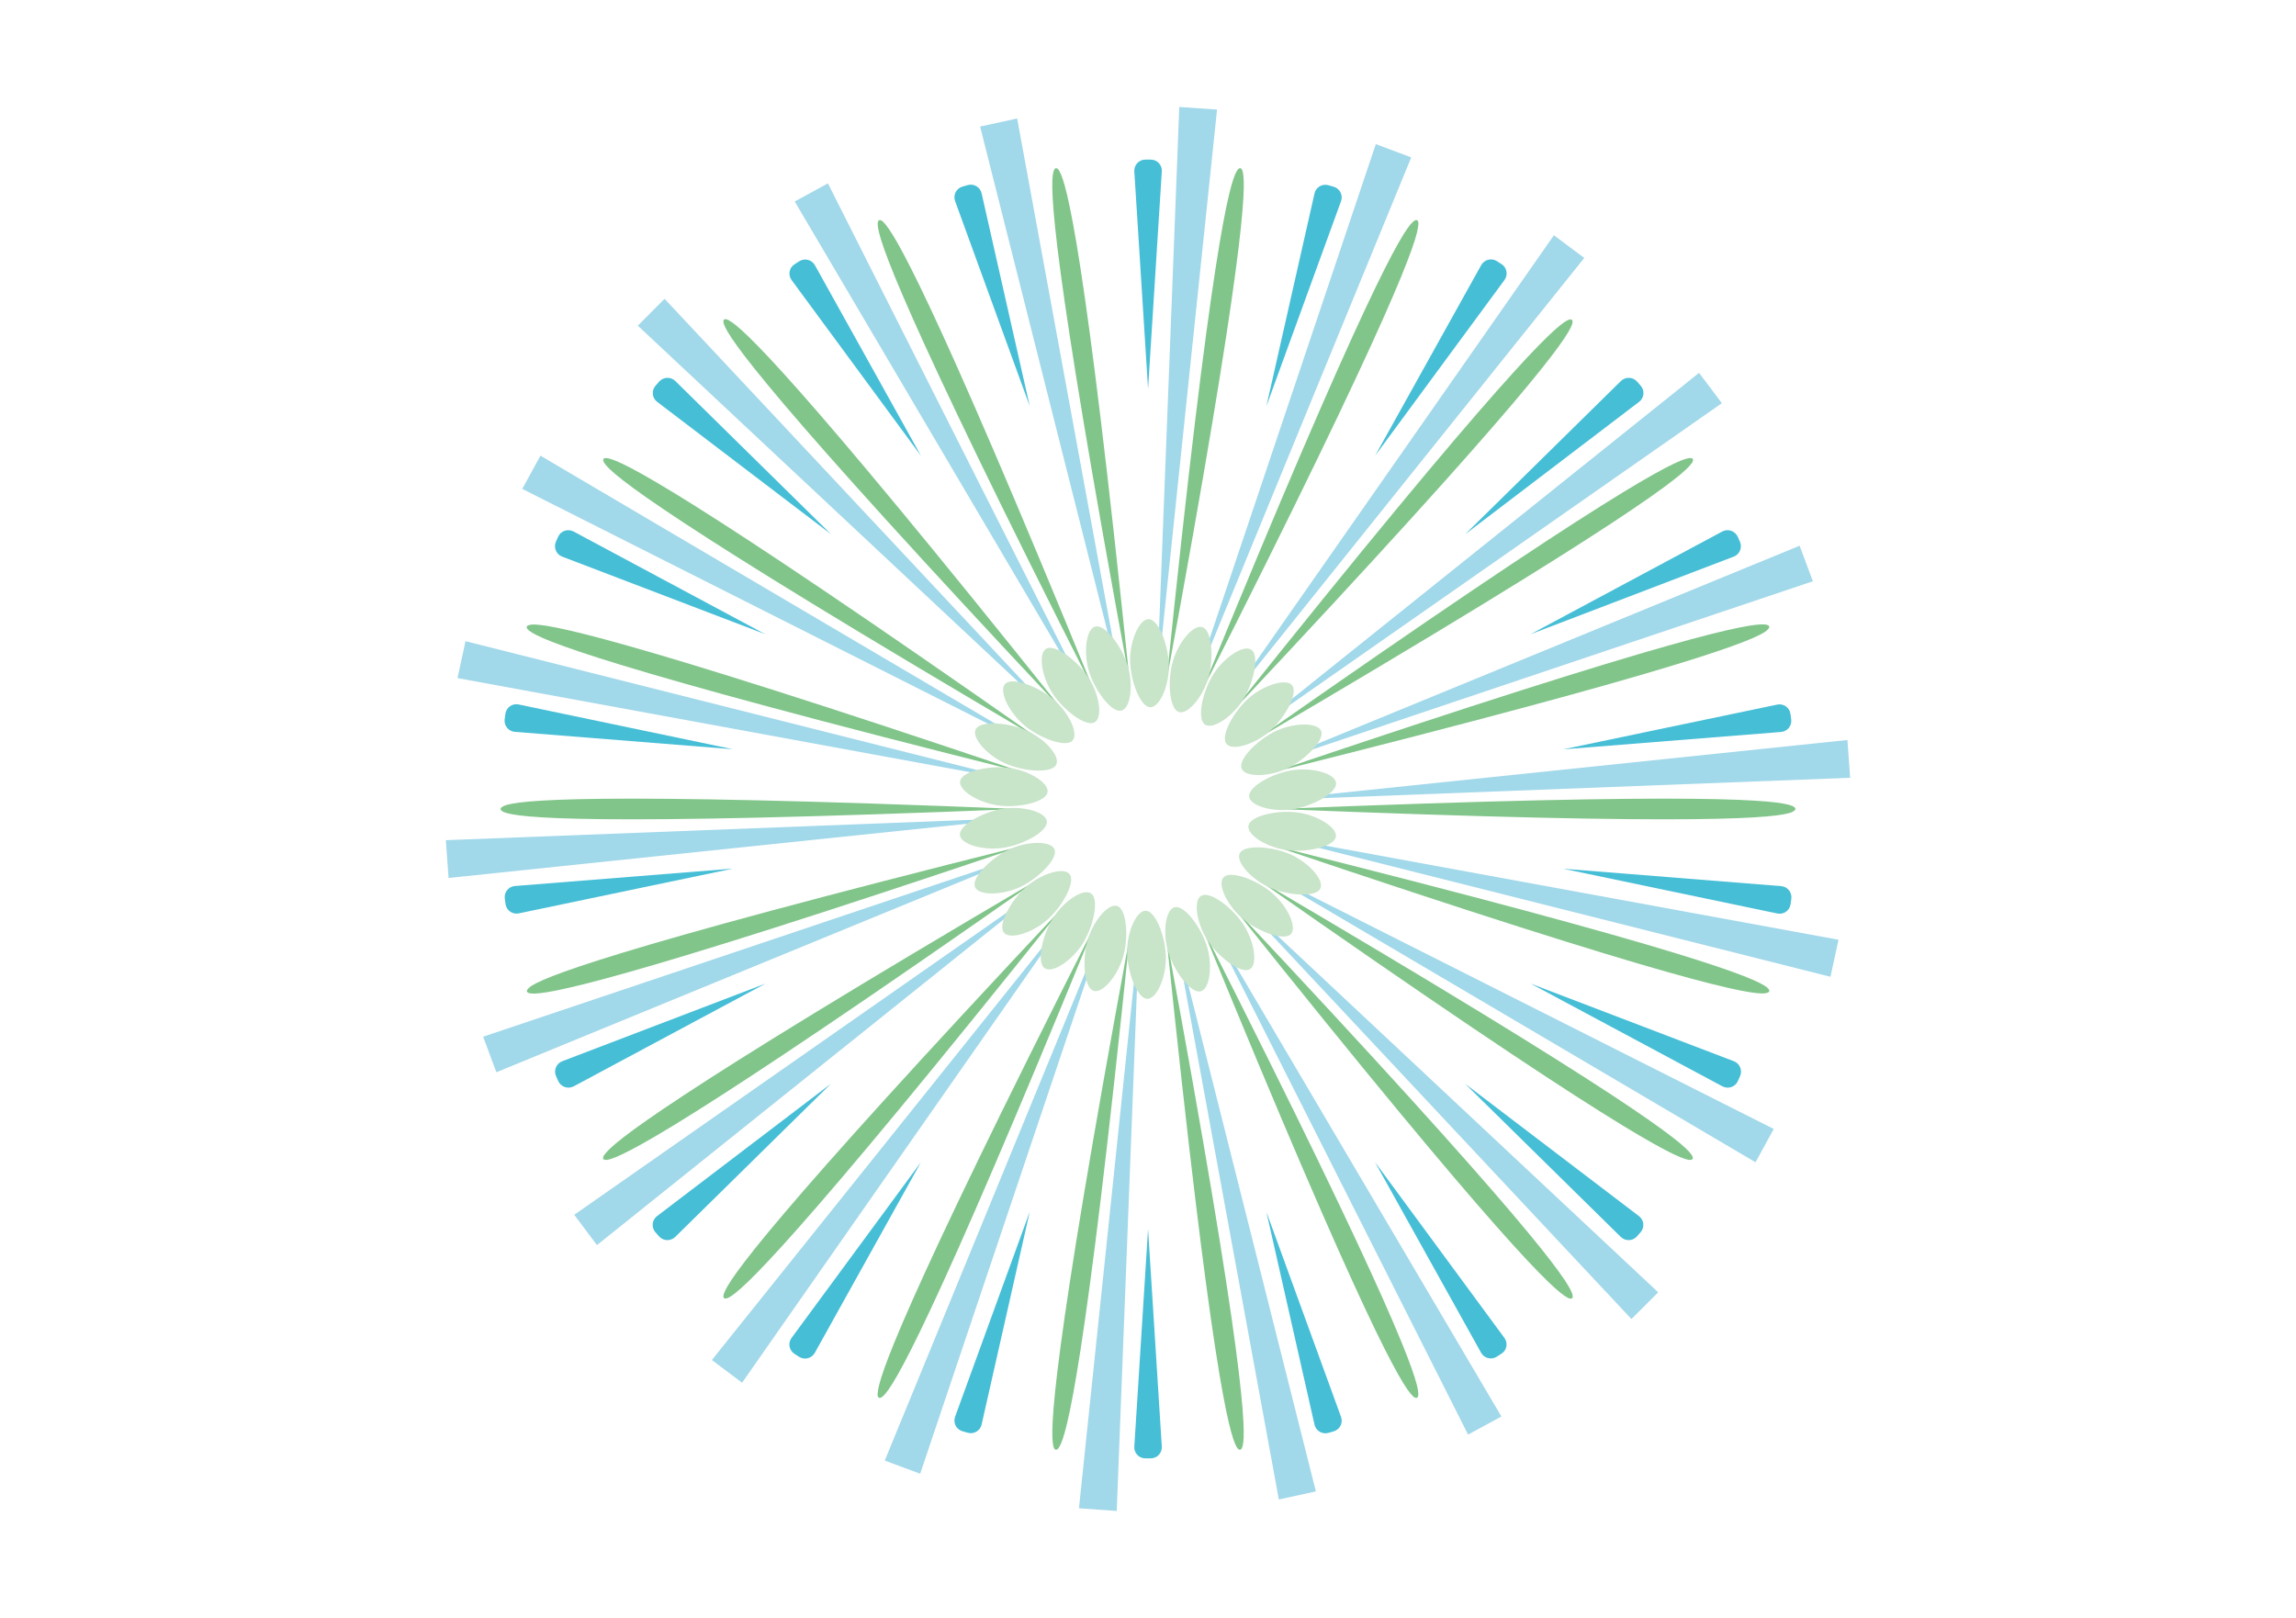
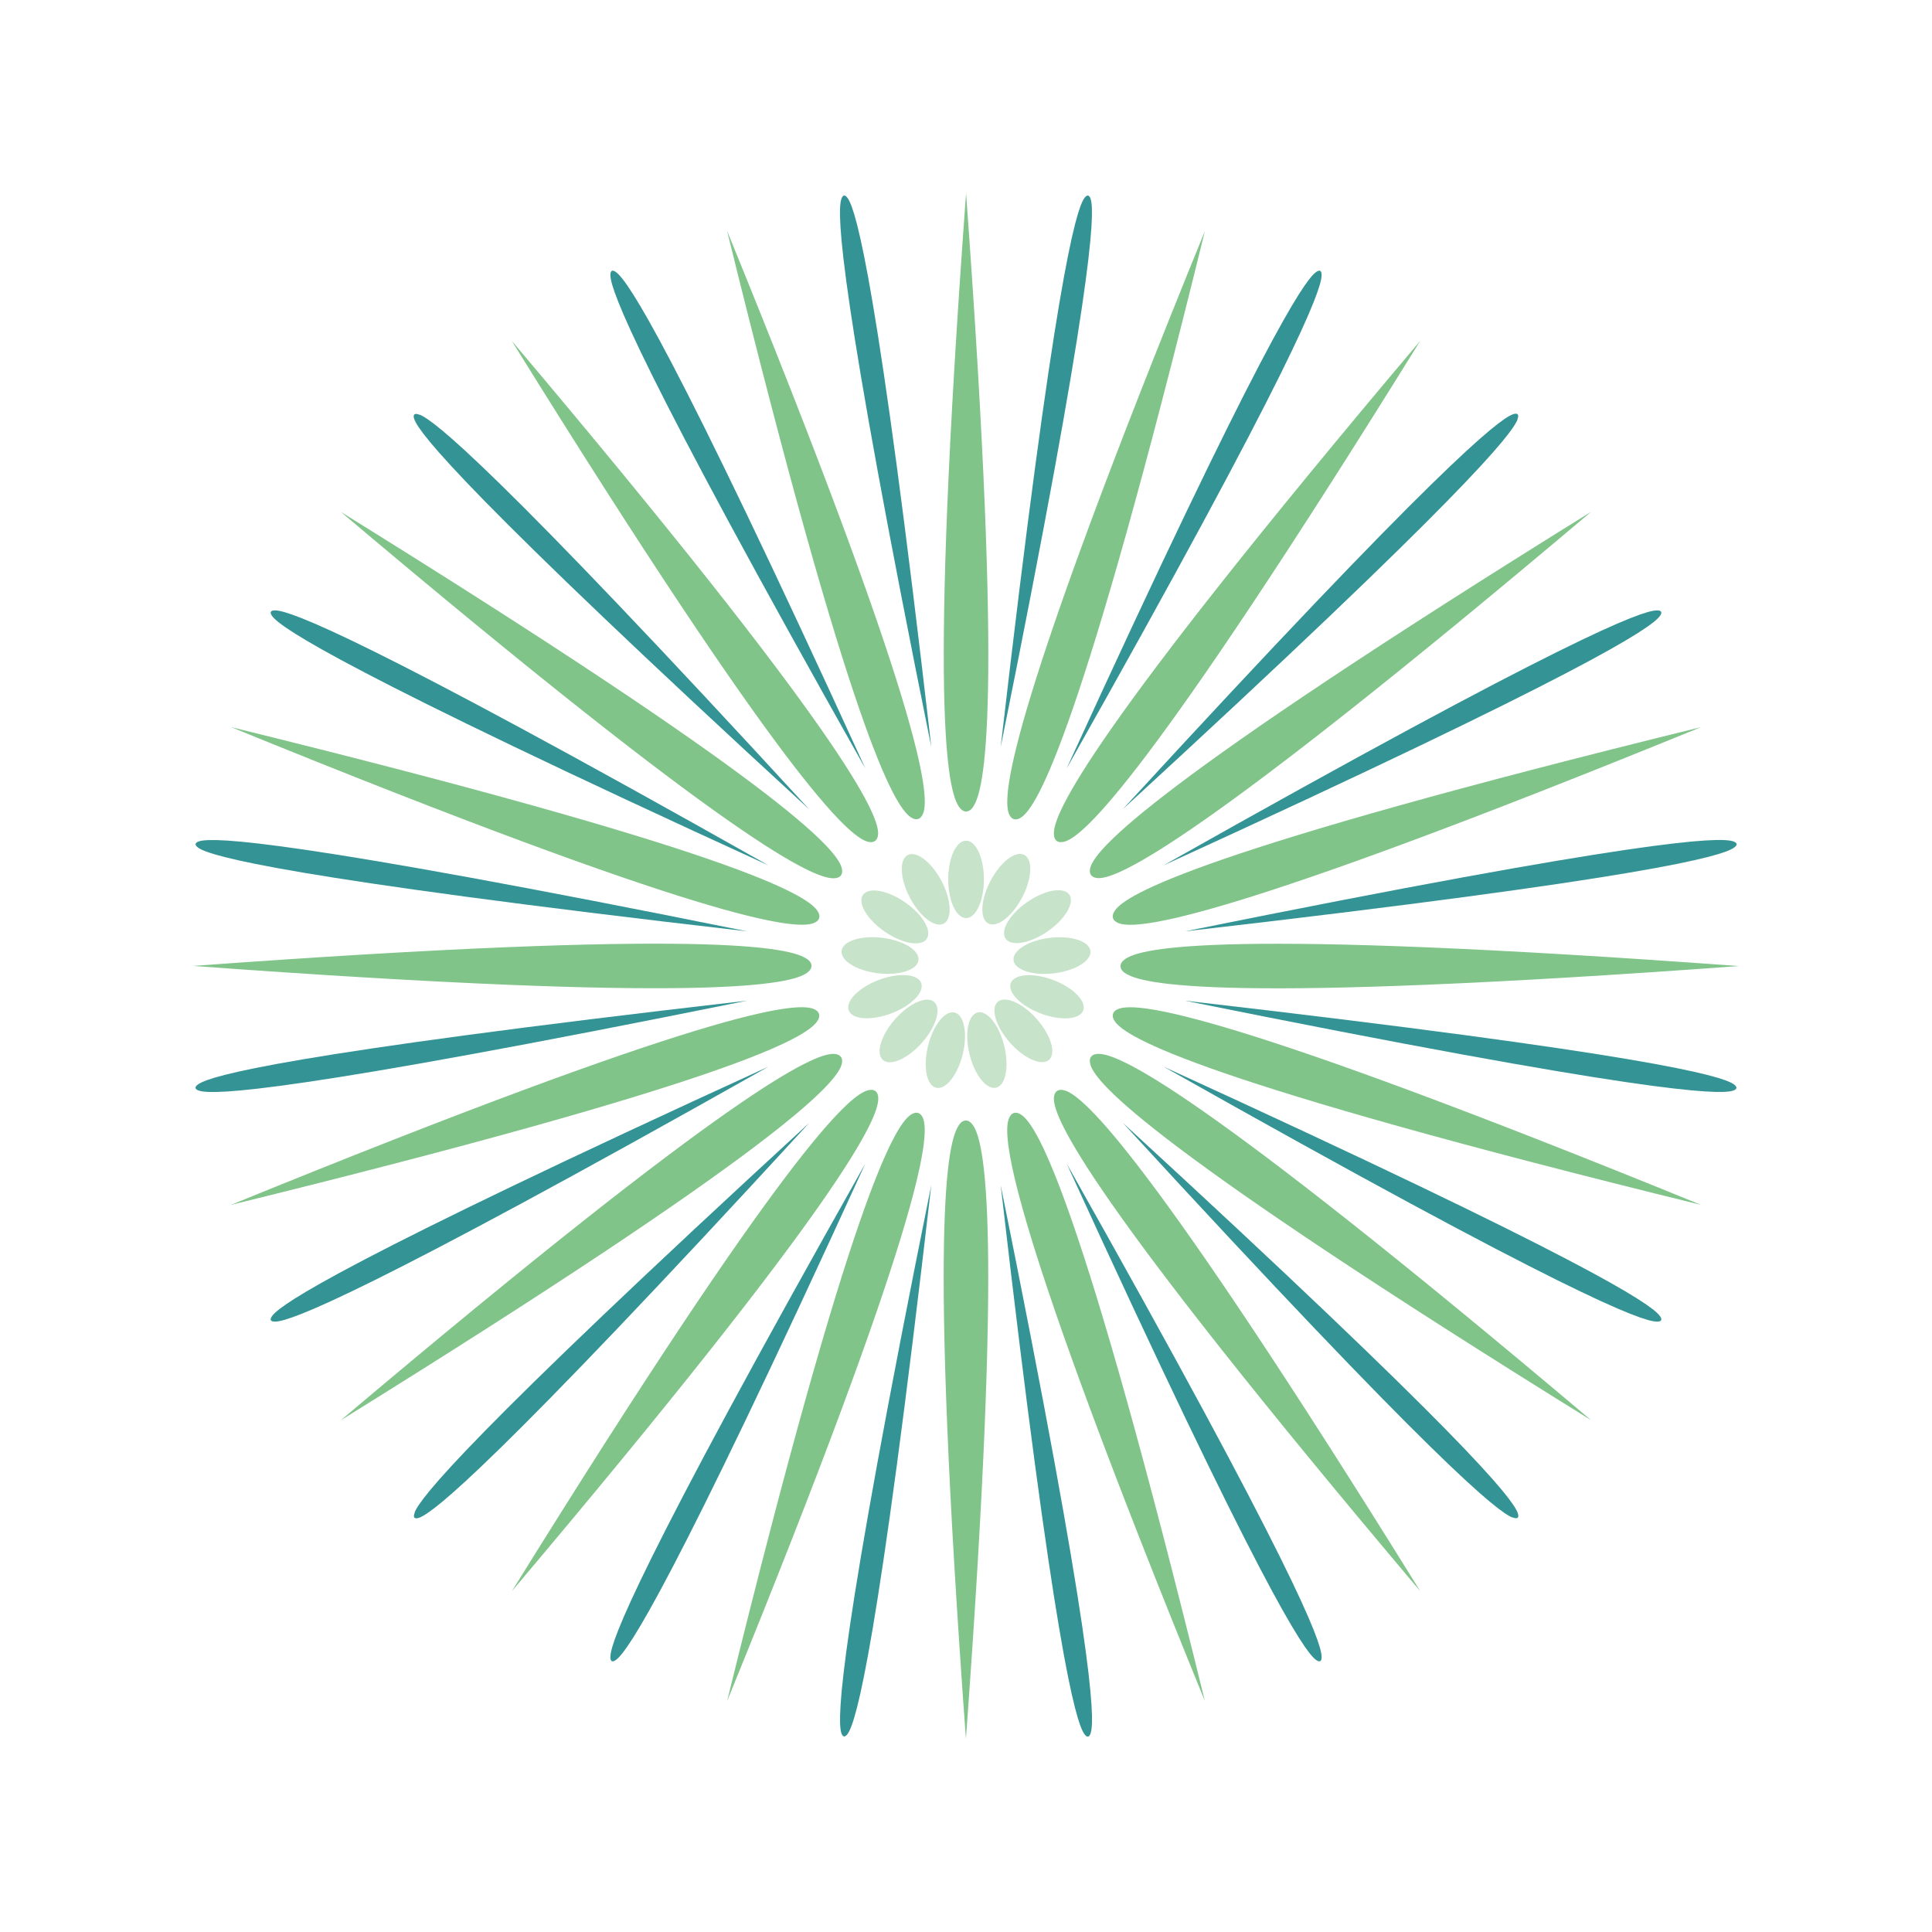
- <svg xmlns="http://www.w3.org/2000/svg" id="_图层_1" data-name="图层_1" viewBox="0 0 185.39 130.66">
+ <svg xmlns="http://www.w3.org/2000/svg" id="_图层_1" data-name="图层_1" viewBox="0 0 141.73 141.73">
  <defs>
    <style>
      .cls-1 {
-         fill: #c8e4c9;
+         fill: #c7e3c9;
      }

      .cls-2 {
-         fill: #a1d8ea;
+         fill: #349394;
      }

      .cls-3 {
-         fill: #81c58a;
-       }
- 
-       .cls-4 {
-         fill: #46bed6;
+         fill: #80c489;
      }
    </style>
  </defs>
  <g>
-     <polygon class="cls-2" points="99.78 72.41 133.89 104.36 131.73 106.52 99.78 72.41" />
-     <polygon class="cls-2" points="97.49 74.12 121.23 114.39 118.54 115.85 97.49 74.12" />
-     <polygon class="cls-2" points="94.83 75.11 106.25 120.44 103.26 121.09 94.83 75.11" />
-     <polygon class="cls-2" points="91.98 75.32 90.17 122.02 87.12 121.8 91.98 75.32" />
-     <polygon class="cls-2" points="89.2 74.71 74.3 119.01 71.44 117.95 89.2 74.71" />
-     <polygon class="cls-2" points="86.7 73.34 59.92 111.66 57.48 109.83 86.7 73.34" />
-     <polygon class="cls-2" points="84.68 71.33 48.2 100.55 46.37 98.1 84.68 71.33" />
-     <polygon class="cls-2" points="83.32 68.83 40.08 86.59 39.01 83.72 83.32 68.83" />
-     <polygon class="cls-2" points="82.71 66.04 36.22 70.9 36 67.85 82.71 66.04" />
-     <polygon class="cls-2" points="82.91 63.2 36.94 54.76 37.59 51.78 82.91 63.2" />
-     <polygon class="cls-2" points="83.91 60.53 42.17 39.48 43.64 36.8 83.91 60.53" />
-     <polygon class="cls-2" points="85.62 58.25 51.5 26.3 53.66 24.13 85.62 58.25" />
-     <polygon class="cls-2" points="87.9 56.54 64.17 16.27 66.85 14.81 87.9 56.54" />
-     <polygon class="cls-2" points="90.57 55.55 79.14 10.22 82.13 9.57 90.57 55.55" />
-     <polygon class="cls-2" points="93.41 55.34 95.22 8.64 98.27 8.85 93.41 55.34" />
-     <polygon class="cls-2" points="96.2 55.95 111.09 11.64 113.95 12.71 96.2 55.95" />
-     <polygon class="cls-2" points="98.7 57.31 125.47 19 127.92 20.83 98.7 57.31" />
-     <polygon class="cls-2" points="100.71 59.33 137.19 30.11 139.03 32.56 100.71 59.33" />
-     <polygon class="cls-2" points="102.08 61.83 145.31 44.07 146.38 46.94 102.08 61.83" />
-     <polygon class="cls-2" points="102.68 64.61 149.17 59.76 149.39 62.81 102.68 64.61" />
-     <polygon class="cls-2" points="102.48 67.46 148.45 75.89 147.8 78.88 102.48 67.46" />
-     <polygon class="cls-2" points="101.48 70.13 143.22 91.17 141.75 93.86 101.48 70.13" />
-   </g>
-   <g>
    <g id="_x3C_径向重复_x3E_">
-       <path class="cls-4" d="M92.7,99.26l1.11,17.56c.03.52-.38.95-.89.95h-.44c-.52,0-.93-.44-.89-.95l1.11-17.56Z" />
+       <path class="cls-3" d="M70.36,82.52c-.85,1.16-2.28,7.05.5,45.04,2.79-37.99,1.35-43.88.5-45.04-.31-.43-.7-.43-1.01,0Z" />
    </g>
    <g id="_x3C_径向重复_x3E_-2" data-name="_x3C_径向重复_x3E_">
-       <path class="cls-4" d="M83.14,97.88l-3.88,17.16c-.11.5-.63.81-1.13.66l-.42-.12c-.5-.15-.77-.68-.59-1.17l6.02-16.54Z" />
+       <path class="cls-3" d="M66.78,81.8c-1.16.84-4.35,6-13.44,42.99,14.39-35.27,14.84-41.31,14.4-42.68-.16-.5-.53-.62-.96-.31Z" />
    </g>
    <g id="_x3C_径向重复_x3E_-3" data-name="_x3C_径向重复_x3E_">
-       <path class="cls-4" d="M74.35,93.87l-8.56,15.38c-.25.45-.83.6-1.27.32l-.37-.24c-.44-.28-.54-.87-.24-1.28l10.43-14.17Z" />
+       <path class="cls-3" d="M63.61,80c-1.37.44-5.99,4.36-26.06,36.73,24.58-29.1,26.88-34.7,26.88-36.14,0-.53-.31-.75-.82-.59Z" />
    </g>
    <g id="_x3C_径向重复_x3E_-4" data-name="_x3C_径向重复_x3E_">
-       <path class="cls-4" d="M67.06,87.55l-12.54,12.34c-.37.36-.97.34-1.31-.05l-.29-.33c-.34-.39-.28-.99.13-1.3l14-10.66Z" />
+       <path class="cls-3" d="M61.14,77.31c-1.43,0-7.04,2.3-36.14,26.88,32.37-20.08,36.29-24.7,36.73-26.06.16-.5-.07-.81-.59-.82Z" />
    </g>
    <g id="_x3C_径向重复_x3E_-5" data-name="_x3C_径向重复_x3E_">
-       <path class="cls-4" d="M61.83,79.42l-15.51,8.31c-.46.24-1.02.05-1.24-.42l-.18-.4c-.21-.47.01-1.02.5-1.21l16.44-6.28Z" />
+       <path class="cls-3" d="M59.62,73.99c-1.36-.45-7.41,0-42.68,14.4,36.99-9.09,42.15-12.27,42.99-13.44.31-.43.19-.79-.31-.96Z" />
    </g>
    <g id="_x3C_径向重复_x3E_-6" data-name="_x3C_径向重复_x3E_">
-       <path class="cls-4" d="M59.11,70.16l-17.22,3.6c-.51.11-1-.24-1.07-.75l-.06-.44c-.07-.51.3-.98.82-1.02l17.54-1.4Z" />
+       <path class="cls-3" d="M59.21,70.36c-1.16-.85-7.05-2.28-45.04.5,37.99,2.79,43.88,1.35,45.04.5.43-.31.43-.7,0-1.01Z" />
    </g>
    <g id="_x3C_径向重复_x3E_-7" data-name="_x3C_径向重复_x3E_">
-       <path class="cls-4" d="M59.11,60.5l-17.54-1.4c-.52-.04-.89-.51-.82-1.02l.06-.44c.07-.51.56-.86,1.07-.75l17.22,3.6Z" />
+       <path class="cls-3" d="M59.94,66.78c-.84-1.16-6-4.35-42.99-13.44,35.27,14.39,41.31,14.84,42.68,14.4.5-.16.62-.53.31-.96Z" />
    </g>
    <g id="_x3C_径向重复_x3E_-8" data-name="_x3C_径向重复_x3E_">
-       <path class="cls-4" d="M61.83,51.23l-16.44-6.28c-.48-.18-.71-.74-.5-1.21l.18-.4c.21-.47.78-.66,1.24-.42l15.51,8.31Z" />
+       <path class="cls-3" d="M61.73,63.61c-.44-1.37-4.36-5.99-36.73-26.06,29.1,24.58,34.7,26.88,36.14,26.88.53,0,.75-.31.59-.82Z" />
    </g>
    <g id="_x3C_径向重复_x3E_-9" data-name="_x3C_径向重复_x3E_">
-       <path class="cls-4" d="M67.06,43.11l-14-10.66c-.41-.31-.47-.91-.13-1.3l.29-.33c.34-.39.94-.41,1.31-.05l12.54,12.34Z" />
+       <path class="cls-3" d="M64.42,61.14c0-1.43-2.3-7.04-26.88-36.14,20.08,32.37,24.7,36.29,26.06,36.73.5.16.81-.07.82-.59Z" />
    </g>
    <g id="_x3C_径向重复_x3E_-10" data-name="_x3C_径向重复_x3E_">
-       <path class="cls-4" d="M74.35,36.79l-10.43-14.17c-.31-.42-.2-1.01.24-1.28l.37-.24c.44-.28,1.02-.13,1.27.32l8.56,15.38Z" />
+       <path class="cls-3" d="M67.74,59.62c.45-1.36,0-7.41-14.4-42.68,9.09,36.99,12.27,42.15,13.44,42.99.43.31.79.19.96-.31Z" />
    </g>
    <g id="_x3C_径向重复_x3E_-11" data-name="_x3C_径向重复_x3E_">
-       <path class="cls-4" d="M83.14,32.78l-6.02-16.54c-.18-.49.09-1.02.59-1.17l.42-.12c.5-.15,1.01.16,1.13.66l3.88,17.16Z" />
+       <path class="cls-3" d="M71.37,59.21c.85-1.16,2.28-7.05-.5-45.04-2.79,37.99-1.35,43.88-.5,45.04.31.43.7.43,1.01,0Z" />
    </g>
    <g id="_x3C_径向重复_x3E_-12" data-name="_x3C_径向重复_x3E_">
-       <path class="cls-4" d="M92.7,31.4l-1.11-17.56c-.03-.52.38-.95.89-.95h.44c.52,0,.93.44.89.95l-1.11,17.56Z" />
+       <path class="cls-3" d="M74.95,59.94c1.16-.84,4.35-6,13.44-42.99-14.39,35.27-14.84,41.31-14.4,42.68.16.5.53.62.96.31Z" />
    </g>
    <g id="_x3C_径向重复_x3E_-13" data-name="_x3C_径向重复_x3E_">
-       <path class="cls-4" d="M102.26,32.78l3.88-17.16c.11-.5.63-.81,1.13-.66l.42.12c.5.15.77.68.59,1.17l-6.02,16.54Z" />
+       <path class="cls-3" d="M78.13,61.73c1.37-.44,5.99-4.36,26.06-36.73-24.58,29.1-26.88,34.7-26.88,36.14,0,.53.31.75.82.59Z" />
    </g>
    <g id="_x3C_径向重复_x3E_-14" data-name="_x3C_径向重复_x3E_">
-       <path class="cls-4" d="M111.04,36.79l8.56-15.38c.25-.45.83-.6,1.27-.32l.37.24c.44.28.54.87.24,1.28l-10.43,14.17Z" />
+       <path class="cls-3" d="M80.59,64.42c1.43,0,7.04-2.3,36.14-26.88-32.37,20.08-36.29,24.7-36.73,26.06-.16.5.07.81.59.82Z" />
    </g>
    <g id="_x3C_径向重复_x3E_-15" data-name="_x3C_径向重复_x3E_">
-       <path class="cls-4" d="M118.34,43.11l12.54-12.34c.37-.36.97-.34,1.31.05l.29.33c.34.39.28.99-.13,1.3l-14,10.66Z" />
+       <path class="cls-3" d="M82.11,67.74c1.36.45,7.41,0,42.68-14.4-36.99,9.09-42.15,12.27-42.99,13.44-.31.43-.19.79.31.96Z" />
    </g>
    <g id="_x3C_径向重复_x3E_-16" data-name="_x3C_径向重复_x3E_">
-       <path class="cls-4" d="M123.56,51.23l15.51-8.31c.46-.24,1.02-.05,1.24.42l.18.4c.21.47-.01,1.02-.5,1.21l-16.44,6.28Z" />
+       <path class="cls-3" d="M82.52,71.37c1.16.85,7.05,2.28,45.04-.5-37.99-2.79-43.88-1.35-45.04-.5-.43.31-.43.7,0,1.01Z" />
    </g>
    <g id="_x3C_径向重复_x3E_-17" data-name="_x3C_径向重复_x3E_">
-       <path class="cls-4" d="M126.28,60.5l17.22-3.6c.51-.11,1,.24,1.07.75l.06.44c.07.51-.3.98-.82,1.02l-17.54,1.4Z" />
+       <path class="cls-3" d="M81.8,74.95c.84,1.16,6,4.35,42.99,13.44-35.27-14.39-41.31-14.84-42.68-14.4-.5.16-.62.53-.31.96Z" />
    </g>
    <g id="_x3C_径向重复_x3E_-18" data-name="_x3C_径向重复_x3E_">
-       <path class="cls-4" d="M126.28,70.16l17.54,1.4c.52.04.89.51.82,1.02l-.06.44c-.07.51-.56.86-1.07.75l-17.22-3.6Z" />
+       <path class="cls-3" d="M80,78.13c.44,1.37,4.36,5.99,36.73,26.06-29.1-24.58-34.7-26.88-36.14-26.88-.53,0-.75.31-.59.82Z" />
    </g>
    <g id="_x3C_径向重复_x3E_-19" data-name="_x3C_径向重复_x3E_">
-       <path class="cls-4" d="M123.56,79.42l16.44,6.28c.48.18.71.74.5,1.21l-.18.4c-.21.47-.78.66-1.24.42l-15.51-8.31Z" />
+       <path class="cls-3" d="M77.31,80.59c0,1.43,2.3,7.04,26.88,36.14-20.08-32.37-24.7-36.29-26.06-36.73-.5-.16-.81.07-.82.59Z" />
    </g>
    <g id="_x3C_径向重复_x3E_-20" data-name="_x3C_径向重复_x3E_">
-       <path class="cls-4" d="M118.34,87.55l14,10.66c.41.31.47.91.13,1.3l-.29.33c-.34.39-.94.41-1.31.05l-12.54-12.34Z" />
-     </g>
-     <g id="_x3C_径向重复_x3E_-21" data-name="_x3C_径向重复_x3E_">
-       <path class="cls-4" d="M111.04,93.87l10.43,14.17c.31.42.2,1.01-.24,1.28l-.37.24c-.44.28-1.02.13-1.27-.32l-8.56-15.38Z" />
-     </g>
-     <g id="_x3C_径向重复_x3E_-22" data-name="_x3C_径向重复_x3E_">
-       <path class="cls-4" d="M102.26,97.88l6.02,16.54c.18.49-.09,1.02-.59,1.17l-.42.12c-.5.15-1.01-.16-1.13-.66l-3.88-17.16Z" />
+       <path class="cls-3" d="M73.99,82.11c-.45,1.36,0,7.41,14.4,42.68-9.09-36.99-12.27-42.15-13.44-42.99-.43-.31-.79-.19-.96.31Z" />
    </g>
  </g>
  <g>
-     <path class="cls-3" d="M40.71,65.07c1.07-.43,6.5-1.16,41.53.26-35.03,1.42-40.46.69-41.53.26-.39-.16-.39-.35,0-.51Z" />
-     <path class="cls-3" d="M42.89,50.44c1.15-.11,6.56.72,39.77,11.95-34.01-8.51-39.02-10.74-39.92-11.45-.33-.26-.28-.45.14-.49Z" />
-     <path class="cls-3" d="M49.1,37.01c1.13.22,6.09,2.54,34.8,22.67-30.23-17.75-34.41-21.3-35.07-22.24-.24-.34-.14-.51.28-.43Z" />
-     <path class="cls-3" d="M58.85,25.87c1.02.53,5.13,4.15,27,31.55-24.01-25.55-27.01-30.13-27.39-31.22-.14-.4.01-.53.39-.34Z" />
-     <path class="cls-3" d="M71.33,17.94c.83.79,3.75,5.43,17.02,37.88-15.84-31.28-17.43-36.52-17.48-37.67-.02-.42.16-.5.47-.21Z" />
-     <path class="cls-3" d="M85.55,13.84c.58,1,2.07,6.27,5.66,41.14-6.39-34.47-6.44-39.95-6.16-41.07.1-.41.29-.44.51-.07Z" />
-     <path class="cls-3" d="M100.35,13.91c.27,1.12.22,6.6-6.16,41.07,3.58-34.88,5.08-40.15,5.66-41.14.21-.37.41-.34.51.07Z" />
-     <path class="cls-3" d="M114.52,18.15c-.05,1.15-1.64,6.39-17.48,37.67,13.27-32.45,16.18-37.09,17.02-37.88.31-.29.49-.21.47.21Z" />
-     <path class="cls-3" d="M126.93,26.21c-.37,1.09-3.38,5.67-27.39,31.22,21.87-27.4,25.98-31.03,27-31.55.38-.19.52-.06.39.34Z" />
-     <path class="cls-3" d="M136.57,37.44c-.67.94-4.84,4.49-35.07,22.24,28.7-20.13,33.67-22.45,34.8-22.67.42-.08.52.09.28.43Z" />
-     <path class="cls-3" d="M142.65,50.93c-.9.71-5.91,2.94-39.92,11.45,33.21-11.23,38.63-12.06,39.77-11.95.42.04.48.23.14.49Z" />
-     <path class="cls-3" d="M144.68,65.59c-1.07.43-6.5,1.16-41.53-.26,35.03-1.42,40.46-.69,41.53-.26.39.16.39.35,0,.51Z" />
-     <path class="cls-3" d="M142.5,80.22c-1.15.11-6.56-.72-39.77-11.95,34.01,8.51,39.02,10.74,39.92,11.45.33.26.28.45-.14.49Z" />
-     <path class="cls-3" d="M136.29,93.65c-1.13-.22-6.09-2.54-34.8-22.67,30.23,17.75,34.41,21.3,35.07,22.24.24.34.14.51-.28.43Z" />
-     <path class="cls-3" d="M126.55,104.78c-1.02-.53-5.13-4.15-27-31.55,24.01,25.55,27.01,30.13,27.39,31.22.14.4-.01.53-.39.34Z" />
-     <path class="cls-3" d="M114.06,112.72c-.83-.79-3.75-5.43-17.02-37.88,15.84,31.28,17.43,36.52,17.48,37.67.02.42-.16.5-.47.21Z" />
-     <path class="cls-3" d="M99.84,116.82c-.58-1-2.07-6.27-5.66-41.14,6.39,34.47,6.44,39.95,6.16,41.07-.1.41-.29.44-.51.07Z" />
-     <path class="cls-3" d="M85.05,116.75c-.27-1.12-.22-6.6,6.16-41.07-3.58,34.88-5.08,40.15-5.66,41.14-.21.37-.41.34-.51-.07Z" />
-     <path class="cls-3" d="M70.87,112.51c.05-1.15,1.64-6.39,17.48-37.67-13.27,32.45-16.18,37.09-17.02,37.88-.31.29-.49.21-.47-.21Z" />
-     <path class="cls-3" d="M58.46,104.45c.37-1.09,3.38-5.67,27.39-31.22-21.87,27.4-25.98,31.03-27,31.55-.38.19-.52.06-.39-.34Z" />
-     <path class="cls-3" d="M48.83,93.22c.67-.94,4.84-4.49,35.07-22.24-28.7,20.13-33.67,22.45-34.8,22.67-.42.08-.52-.09-.28-.43Z" />
-     <path class="cls-3" d="M42.75,79.73c.9-.71,5.91-2.94,39.92-11.45-33.21,11.23-38.63,12.06-39.77,11.95-.42-.04-.48-.23-.14-.49Z" />
+     <g id="_x3C_径向重复_x3E_-21" data-name="_x3C_径向重复_x3E_">
+       <path class="cls-2" d="M30.42,110.94c.43-1.05,3.66-5.34,28.95-28.57-23.23,25.29-27.52,28.52-28.57,28.95-.39.16-.53.01-.37-.37Z" />
+     </g>
+     <g id="_x3C_径向重复_x3E_-22" data-name="_x3C_径向重复_x3E_">
+       <path class="cls-2" d="M20.01,96.48c.73-.87,5.13-3.95,36.36-18.23-29.91,16.87-34.99,18.62-36.12,18.7-.42.03-.51-.15-.24-.47Z" />
+     </g>
+     <g id="_x3C_径向重复_x3E_-23" data-name="_x3C_径向重复_x3E_">
+       <path class="cls-2" d="M14.59,79.51c.96-.6,6.1-2.18,40.21-6.1-33.66,6.81-39.03,6.9-40.13,6.62-.4-.1-.44-.3-.08-.52Z" />
+     </g>
+     <g id="_x3C_径向重复_x3E_-24" data-name="_x3C_径向重复_x3E_">
+       <path class="cls-2" d="M14.67,61.7c1.1-.27,6.47-.18,40.13,6.62-34.11-3.93-39.25-5.5-40.21-6.1-.35-.22-.32-.42.08-.52Z" />
+     </g>
+     <g id="_x3C_径向重复_x3E_-25" data-name="_x3C_径向重复_x3E_">
+       <path class="cls-2" d="M20.25,44.78c1.13.08,6.21,1.82,36.12,18.7-31.23-14.28-35.63-17.36-36.36-18.23-.27-.32-.18-.5.24-.47Z" />
+     </g>
+     <g id="_x3C_径向重复_x3E_-26" data-name="_x3C_径向重复_x3E_">
+       <path class="cls-2" d="M30.79,30.42c1.05.43,5.34,3.66,28.57,28.95-25.29-23.23-28.52-27.52-28.95-28.57-.16-.39-.01-.53.37-.37Z" />
+     </g>
+     <g id="_x3C_径向重复_x3E_-27" data-name="_x3C_径向重复_x3E_">
+       <path class="cls-2" d="M45.25,20.01c.87.73,3.95,5.13,18.23,36.36-16.87-29.91-18.62-34.99-18.7-36.12-.03-.42.15-.51.47-.24Z" />
+     </g>
+     <g id="_x3C_径向重复_x3E_-28" data-name="_x3C_径向重复_x3E_">
+       <path class="cls-2" d="M62.22,14.59c.6.96,2.18,6.1,6.1,40.21-6.81-33.66-6.9-39.03-6.62-40.13.1-.4.3-.44.52-.08Z" />
+     </g>
+     <g id="_x3C_径向重复_x3E_-29" data-name="_x3C_径向重复_x3E_">
+       <path class="cls-2" d="M80.03,14.67c.27,1.1.18,6.47-6.62,40.13,3.93-34.11,5.5-39.25,6.1-40.21.22-.35.42-.32.52.08Z" />
+     </g>
+     <g id="_x3C_径向重复_x3E_-30" data-name="_x3C_径向重复_x3E_">
+       <path class="cls-2" d="M96.95,20.25c-.08,1.13-1.82,6.21-18.7,36.12,14.28-31.23,17.36-35.63,18.23-36.36.32-.27.5-.18.47.24Z" />
+     </g>
+     <g id="_x3C_径向重复_x3E_-31" data-name="_x3C_径向重复_x3E_">
+       <path class="cls-2" d="M111.32,30.79c-.43,1.05-3.66,5.34-28.95,28.57,23.23-25.29,27.52-28.52,28.57-28.95.39-.16.53-.01.37.37Z" />
+     </g>
+     <g id="_x3C_径向重复_x3E_-32" data-name="_x3C_径向重复_x3E_">
+       <path class="cls-2" d="M121.72,45.25c-.73.87-5.13,3.95-36.36,18.23,29.91-16.87,34.99-18.62,36.12-18.7.42-.03.51.15.24.47Z" />
+     </g>
+     <g id="_x3C_径向重复_x3E_-33" data-name="_x3C_径向重复_x3E_">
+       <path class="cls-2" d="M127.15,62.22c-.96.6-6.1,2.18-40.21,6.1,33.66-6.81,39.03-6.9,40.13-6.62.4.1.44.3.08.52Z" />
+     </g>
+     <g id="_x3C_径向重复_x3E_-34" data-name="_x3C_径向重复_x3E_">
+       <path class="cls-2" d="M127.06,80.03c-1.1.27-6.47.18-40.13-6.62,34.11,3.93,39.25,5.5,40.21,6.1.35.22.32.42-.08.52Z" />
+     </g>
+     <g id="_x3C_径向重复_x3E_-35" data-name="_x3C_径向重复_x3E_">
+       <path class="cls-2" d="M121.48,96.95c-1.13-.08-6.21-1.82-36.12-18.7,31.23,14.28,35.63,17.36,36.36,18.23.27.32.18.5-.24.47Z" />
+     </g>
+     <g id="_x3C_径向重复_x3E_-36" data-name="_x3C_径向重复_x3E_">
+       <path class="cls-2" d="M110.94,111.32c-1.05-.43-5.34-3.66-28.57-28.95,25.29,23.23,28.52,27.52,28.95,28.57.16.39.01.53-.37.37Z" />
+     </g>
+     <g id="_x3C_径向重复_x3E_-37" data-name="_x3C_径向重复_x3E_">
+       <path class="cls-2" d="M96.48,121.72c-.87-.73-3.95-5.13-18.23-36.36,16.87,29.91,18.62,34.99,18.7,36.12.03.42-.15.51-.47.24Z" />
+     </g>
+     <g id="_x3C_径向重复_x3E_-38" data-name="_x3C_径向重复_x3E_">
+       <path class="cls-2" d="M79.51,127.15c-.6-.96-2.18-6.1-6.1-40.21,6.81,33.66,6.9,39.03,6.62,40.13-.1.4-.3.44-.52.08Z" />
+     </g>
+     <g id="_x3C_径向重复_x3E_-39" data-name="_x3C_径向重复_x3E_">
+       <path class="cls-2" d="M61.7,127.06c-.27-1.1-.18-6.47,6.62-40.13-3.93,34.11-5.5,39.25-6.1,40.21-.22.35-.42.32-.52-.08Z" />
+     </g>
+     <g id="_x3C_径向重复_x3E_-40" data-name="_x3C_径向重复_x3E_">
+       <path class="cls-2" d="M44.78,121.48c.08-1.13,1.82-6.21,18.7-36.12-14.28,31.23-17.36,35.63-18.23,36.36-.32.27-.5.18-.47-.24Z" />
+     </g>
  </g>
  <g>
-     <path class="cls-1" d="M97.46,75.87c-.87-1.38-1.14-3.28-.39-3.57.75-.28,2.51,1.06,3.38,2.44.87,1.38,1.14,3.28.39,3.57-.75.28-2.51-1.06-3.38-2.44Z" />
-     <path class="cls-1" d="M94.3,76.78c-.44-1.57-.17-3.47.63-3.53.8-.06,2.11,1.72,2.56,3.29.44,1.57.17,3.47-.63,3.53-.8.06-2.11-1.72-2.56-3.29Z" />
-     <path class="cls-1" d="M91.01,76.77c.02-1.63.82-3.38,1.6-3.21.78.17,1.54,2.25,1.53,3.88-.02,1.63-.82,3.38-1.6,3.21-.78-.17-1.54-2.25-1.53-3.88Z" />
-     <path class="cls-1" d="M87.85,75.83c.48-1.56,1.74-3.01,2.44-2.63s.85,2.59.37,4.15c-.48,1.56-1.74,3.01-2.44,2.63-.71-.38-.85-2.59-.37-4.15Z" />
-     <path class="cls-1" d="M85.09,74.04c.9-1.36,2.51-2.4,3.08-1.83.57.57.08,2.73-.81,4.09-.9,1.36-2.51,2.4-3.08,1.83-.57-.57-.08-2.73.81-4.09Z" />
-     <path class="cls-1" d="M82.94,71.55c1.24-1.05,3.09-1.59,3.47-.89.39.7-.69,2.64-1.93,3.69-1.24,1.05-3.09,1.59-3.47.89-.39-.7.69-2.64,1.93-3.69Z" />
-     <path class="cls-1" d="M81.59,68.55c1.49-.66,3.41-.66,3.58.12s-1.41,2.34-2.89,3c-1.49.66-3.41.66-3.58-.12-.17-.78,1.41-2.34,2.89-3Z" />
-     <path class="cls-1" d="M81.13,65.29c1.61-.21,3.46.33,3.4,1.13s-2.01,1.85-3.62,2.06c-1.61.21-3.46-.33-3.4-1.13.05-.8,2.01-1.85,3.62-2.06Z" />
-     <path class="cls-1" d="M81.61,62.03c1.61.25,3.23,1.29,2.95,2.04s-2.45,1.21-4.06.96-3.23-1.29-2.95-2.04c.28-.75,2.45-1.21,4.06-.96Z" />
-     <path class="cls-1" d="M82.99,59.04c1.47.69,2.73,2.15,2.25,2.79s-2.69.47-4.16-.22-2.73-2.15-2.25-2.79c.48-.64,2.69-.47,4.16.22Z" />
-     <path class="cls-1" d="M85.15,56.56c1.22,1.08,2.02,2.83,1.38,3.31s-2.71-.31-3.93-1.39c-1.22-1.08-2.02-2.83-1.38-3.31.64-.48,2.71.31,3.93,1.39Z" />
-     <path class="cls-1" d="M87.93,54.79c.87,1.38,1.14,3.28.39,3.57s-2.51-1.06-3.38-2.44c-.87-1.38-1.14-3.28-.39-3.57.75-.28,2.51,1.06,3.38,2.44Z" />
-     <path class="cls-1" d="M91.09,53.87c.44,1.57.17,3.47-.63,3.53s-2.11-1.72-2.56-3.29c-.44-1.57-.17-3.47.63-3.53.8-.06,2.11,1.72,2.56,3.29Z" />
-     <path class="cls-1" d="M94.38,53.89c-.02,1.63-.82,3.38-1.6,3.21s-1.54-2.25-1.53-3.88c.02-1.63.82-3.38,1.6-3.21.78.17,1.54,2.25,1.53,3.88Z" />
-     <path class="cls-1" d="M97.54,54.83c-.48,1.56-1.74,3.01-2.44,2.63s-.85-2.59-.37-4.15c.48-1.56,1.74-3.01,2.44-2.63.71.38.85,2.59.37,4.15Z" />
-     <path class="cls-1" d="M100.3,56.62c-.9,1.36-2.51,2.4-3.08,1.83-.57-.57-.08-2.73.81-4.09.9-1.36,2.51-2.4,3.08-1.83.57.57.08,2.73-.81,4.09Z" />
-     <path class="cls-1" d="M102.45,59.11c-1.24,1.05-3.09,1.59-3.47.89s.69-2.64,1.93-3.69c1.24-1.05,3.09-1.59,3.47-.89.39.7-.69,2.64-1.93,3.69Z" />
-     <path class="cls-1" d="M103.81,62.11c-1.49.66-3.41.66-3.58-.12s1.41-2.34,2.89-3c1.49-.66,3.41-.66,3.58.12.17.78-1.41,2.34-2.89,3Z" />
-     <path class="cls-1" d="M104.26,65.37c-1.61.21-3.46-.33-3.4-1.13s2.01-1.85,3.62-2.06c1.61-.21,3.46.33,3.4,1.13-.05.8-2.01,1.85-3.62,2.06Z" />
-     <path class="cls-1" d="M103.78,68.63c-1.61-.25-3.23-1.29-2.95-2.04s2.45-1.21,4.06-.96c1.61.25,3.23,1.29,2.95,2.04-.28.75-2.45,1.21-4.06.96Z" />
-     <path class="cls-1" d="M102.4,71.62c-1.47-.69-2.73-2.15-2.25-2.79s2.69-.47,4.16.22c1.47.69,2.73,2.15,2.25,2.79-.48.64-2.69.47-4.16-.22Z" />
-     <path class="cls-1" d="M100.24,74.1c-1.22-1.08-2.02-2.83-1.38-3.31.64-.48,2.71.31,3.93,1.39s2.02,2.83,1.38,3.31c-.64.48-2.71-.31-3.93-1.39Z" />
+     <g id="_x3C_径向重复_x3E_-41" data-name="_x3C_径向重复_x3E_">
+       <ellipse class="cls-1" cx="70.87" cy="64.51" rx="1.31" ry="2.84" />
+     </g>
+     <g id="_x3C_径向重复_x3E_-42" data-name="_x3C_径向重复_x3E_">
+       <ellipse class="cls-1" cx="73.82" cy="65.24" rx="2.84" ry="1.31" transform="translate(-18.25 100.28) rotate(-62.31)" />
+     </g>
+     <g id="_x3C_径向重复_x3E_-43" data-name="_x3C_径向重复_x3E_">
+       <ellipse class="cls-1" cx="76.1" cy="67.26" rx="2.84" ry="1.31" transform="translate(-24.73 55.13) rotate(-34.62)" />
+     </g>
+     <g id="_x3C_径向重复_x3E_-44" data-name="_x3C_径向重复_x3E_">
+       <ellipse class="cls-1" cx="77.18" cy="70.1" rx="2.84" ry="1.31" transform="translate(-7.89 9.81) rotate(-6.92)" />
+     </g>
+     <g id="_x3C_径向重复_x3E_-45" data-name="_x3C_径向重复_x3E_">
+       <ellipse class="cls-1" cx="76.81" cy="73.12" rx="1.31" ry="2.84" transform="translate(-18.8 119.01) rotate(-69.23)" />
+     </g>
+     <g id="_x3C_径向重复_x3E_-46" data-name="_x3C_径向重复_x3E_">
+       <ellipse class="cls-1" cx="75.08" cy="75.62" rx="1.31" ry="2.84" transform="translate(-31.27 68.81) rotate(-41.54)" />
+     </g>
+     <g id="_x3C_径向重复_x3E_-47" data-name="_x3C_径向重复_x3E_">
+       <ellipse class="cls-1" cx="72.39" cy="77.04" rx="1.31" ry="2.84" transform="translate(-16.33 19.56) rotate(-13.85)" />
+     </g>
+     <g id="_x3C_径向重复_x3E_-48" data-name="_x3C_径向重复_x3E_">
+       <ellipse class="cls-1" cx="69.35" cy="77.04" rx="2.84" ry="1.31" transform="translate(-22.05 125.93) rotate(-76.15)" />
+     </g>
+     <g id="_x3C_径向重复_x3E_-49" data-name="_x3C_径向重复_x3E_">
+       <ellipse class="cls-1" cx="66.65" cy="75.62" rx="2.84" ry="1.31" transform="translate(-34.15 75.37) rotate(-48.46)" />
+     </g>
+     <g id="_x3C_径向重复_x3E_-50" data-name="_x3C_径向重复_x3E_">
+       <ellipse class="cls-1" cx="64.92" cy="73.12" rx="2.84" ry="1.31" transform="translate(-21.71 27.77) rotate(-20.77)" />
+     </g>
+     <g id="_x3C_径向重复_x3E_-51" data-name="_x3C_径向重复_x3E_">
+       <ellipse class="cls-1" cx="64.56" cy="70.1" rx="1.31" ry="2.84" transform="translate(-12.81 125.74) rotate(-83.08)" />
+     </g>
+     <g id="_x3C_径向重复_x3E_-52" data-name="_x3C_径向重复_x3E_">
+       <ellipse class="cls-1" cx="65.64" cy="67.26" rx="1.31" ry="2.84" transform="translate(-27 83.07) rotate(-55.38)" />
+     </g>
+     <g id="_x3C_径向重复_x3E_-53" data-name="_x3C_径向重复_x3E_">
+       <ellipse class="cls-1" cx="67.91" cy="65.24" rx="1.31" ry="2.84" transform="translate(-22.54 39.03) rotate(-27.69)" />
+     </g>
  </g>
</svg>
